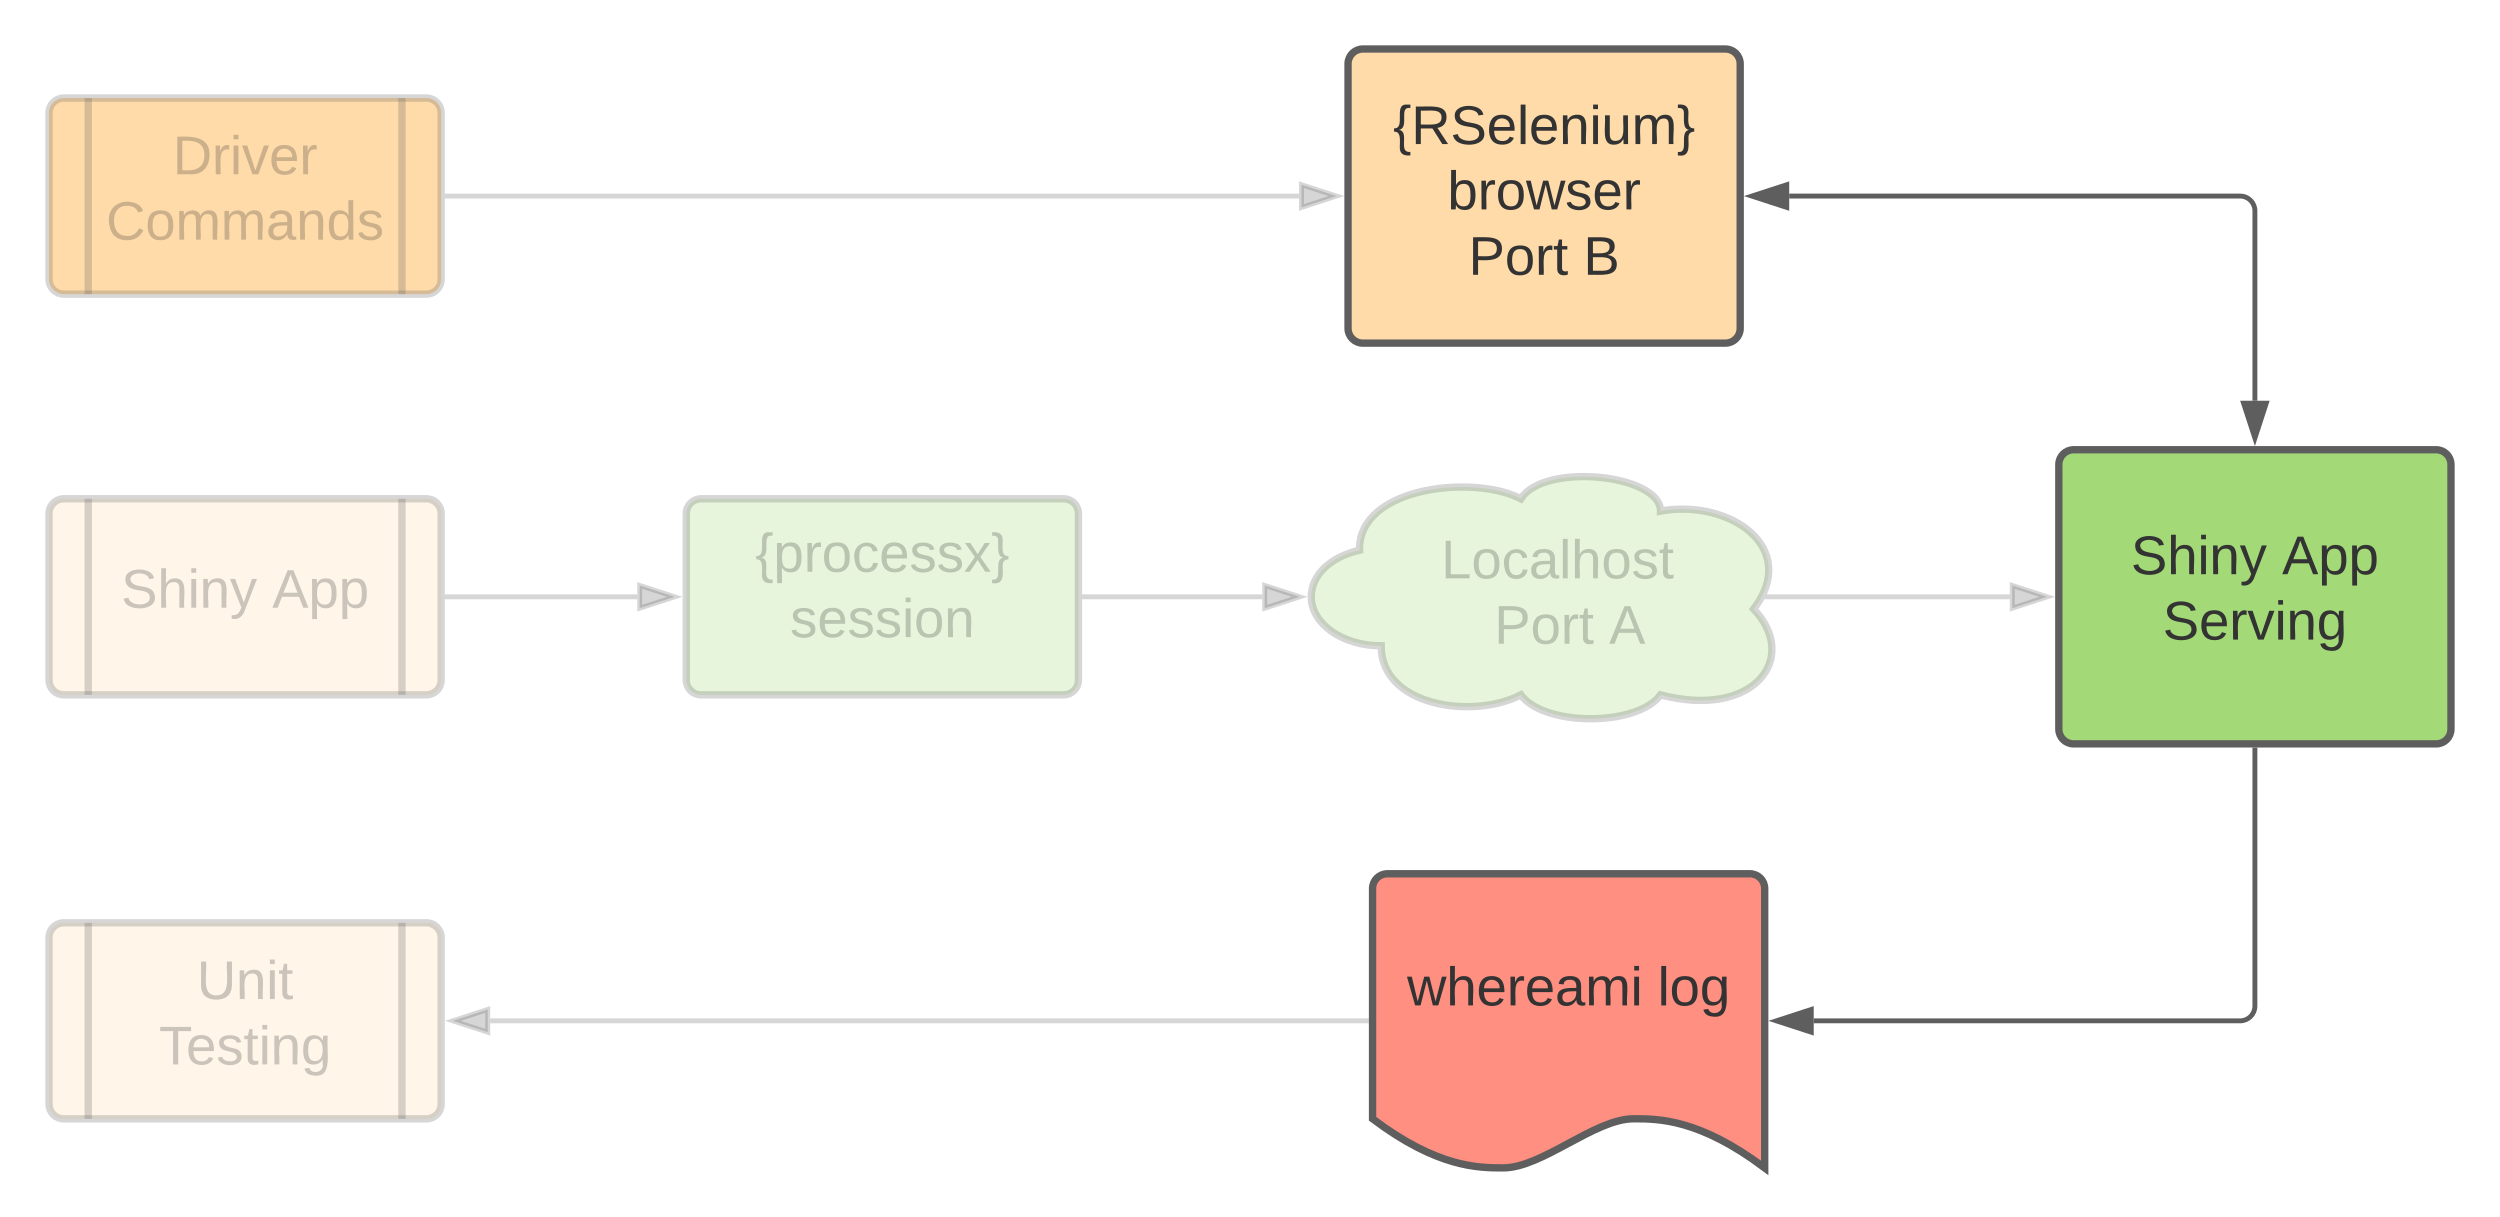
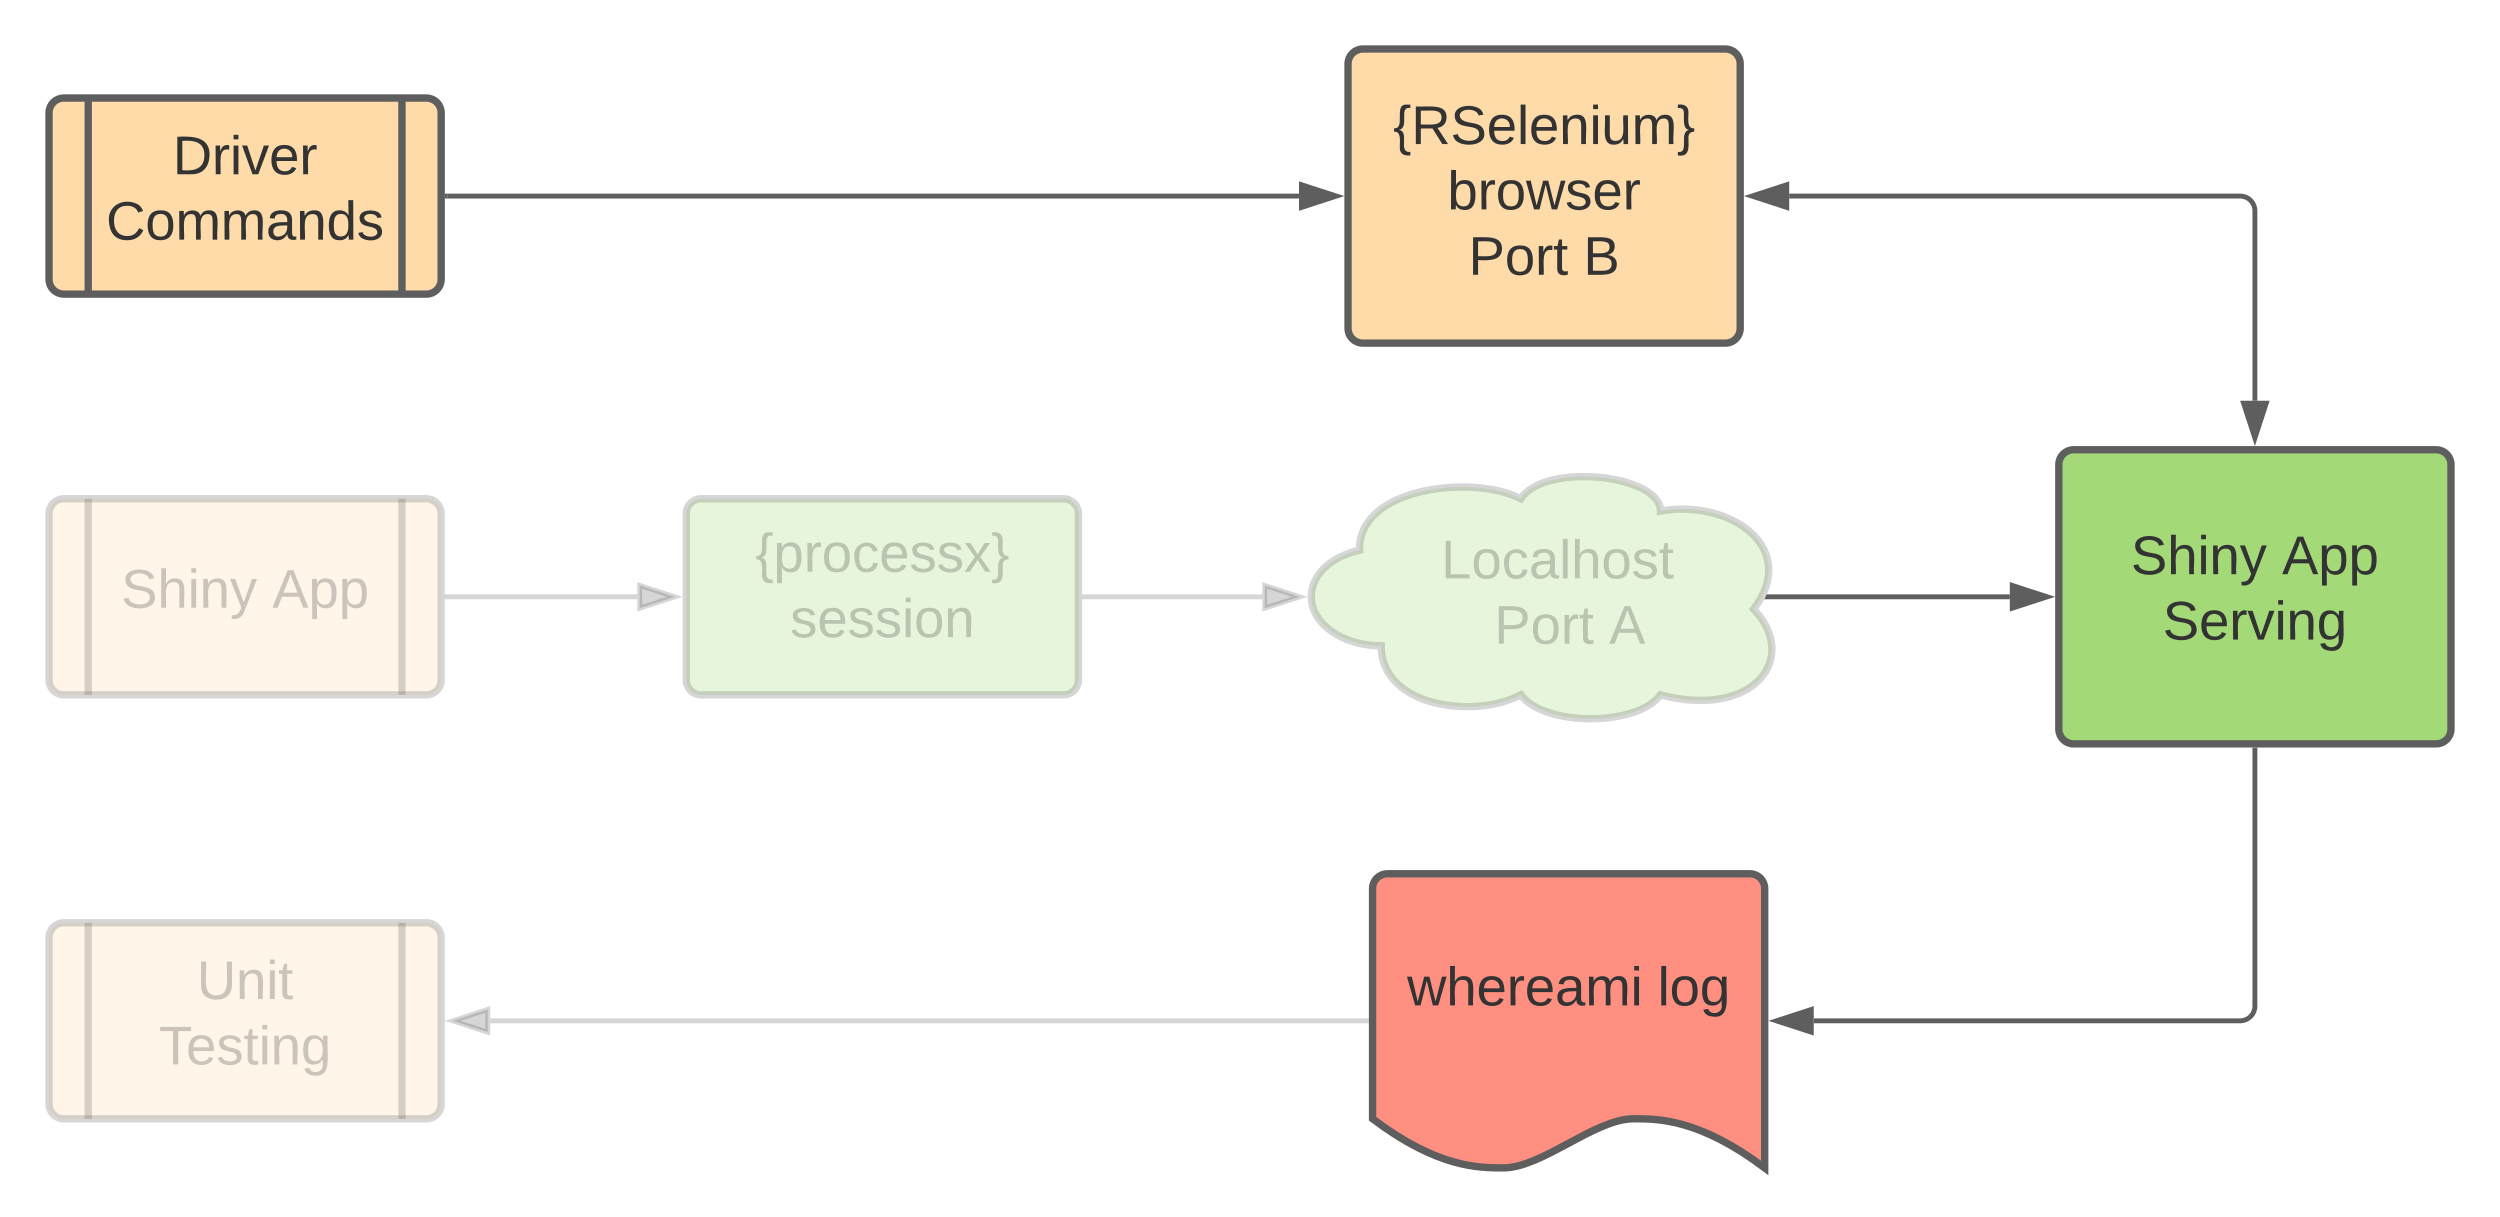
<svg xmlns="http://www.w3.org/2000/svg" xmlns:ns1="lucid" xmlns:xlink="http://www.w3.org/1999/xlink" width="1020" height="496.5">
  <g transform="translate(-240 0)" ns1:page-tab-id="0_0">
-     <path d="M260 46c0-3.3 2.7-6 6-6h148c3.3 0 6 2.7 6 6v68c0 3.3-2.7 6-6 6H266c-3.3 0-6-2.7-6-6z" stroke="#5e5e5e" stroke-opacity=".25" stroke-width="3" fill="#ffdba9" />
-     <path d="M276 40v80m128-80v80" stroke="#5e5e5e" stroke-opacity=".25" stroke-width="3" fill="none" />
+     <path d="M260 46c0-3.3 2.7-6 6-6h148c3.3 0 6 2.7 6 6v68c0 3.3-2.7 6-6 6H266c-3.3 0-6-2.7-6-6z" stroke="#5e5e5e" stroke-width="3" fill="#ffdba9" />
+     <path d="M276 40v80m128-80v80" stroke="#5e5e5e" stroke-width="3" fill="none" />
    <use xlink:href="#a" transform="matrix(1,0,0,1,285,45) translate(25.49383 26.11111)" />
    <use xlink:href="#b" transform="matrix(1,0,0,1,285,45) translate(-1.697531 52.77778)" />
    <path d="M520 209.5c0-3.3 2.7-6 6-6h148c3.3 0 6 2.7 6 6v68c0 3.3-2.7 6-6 6H526c-3.3 0-6-2.7-6-6z" stroke="#5e5e5e" stroke-opacity=".25" stroke-width="3" fill="#a3d977" fill-opacity=".25" />
    <use xlink:href="#c" transform="matrix(1,0,0,1,532,215.5) translate(16.17901 17.77778)" />
    <use xlink:href="#d" transform="matrix(1,0,0,1,532,215.5) translate(30.37654 44.44444)" />
    <path d="M800 362.5c0-3.3 2.7-6 6-6h148c3.3 0 6 2.7 6 6v114c-26.72-20.04-43.36-20.04-53.44-20.04-16 0-37.28 20.04-53.28 20.04-9.92 0-26.72 0-53.28-20.04z" stroke="#5e5e5e" stroke-width="3" fill="#ff8f80" />
    <use xlink:href="#e" transform="matrix(1,0,0,1,805,361.5) translate(9.104938 48.71528)" />
    <use xlink:href="#f" transform="matrix(1,0,0,1,805,361.5) translate(111.3272 48.71528)" />
    <path d="M803.5 263.5c-15.74 0-28.5-8.95-28.5-20 0-8.84 7.72-16.3 19.7-19.02-.7-25.98 46.8-30.98 65.8-20.98 9.5-15 57-10 57 5 28.5-5 57 15 38 40 19 20 0 45-38 35-9.5 13-47.5 13-57 0-19 10-57 5-57-20z" stroke="#5e5e5e" stroke-opacity=".25" stroke-width="3" fill="#a3d977" fill-opacity=".25" />
    <use xlink:href="#g" transform="matrix(1,0,0,1,780,198.5) translate(48.005 37.46528)" />
    <use xlink:href="#h" transform="matrix(1,0,0,1,780,198.5) translate(69.67167 64.13194)" />
    <use xlink:href="#i" transform="matrix(1,0,0,1,780,198.5) translate(116.5235 64.13194)" />
    <path d="M790 26c0-3.3 2.7-6 6-6h148c3.3 0 6 2.7 6 6v108c0 3.3-2.7 6-6 6H796c-3.3 0-6-2.7-6-6z" stroke="#5e5e5e" stroke-width="3" fill="#ffdba9" />
    <use xlink:href="#j" transform="matrix(1,0,0,1,802,32) translate(6.395062 26.77778)" />
    <use xlink:href="#k" transform="matrix(1,0,0,1,802,32) translate(28.58642 53.44444)" />
    <use xlink:href="#l" transform="matrix(1,0,0,1,802,32) translate(37.16667 80.11111)" />
    <use xlink:href="#m" transform="matrix(1,0,0,1,802,32) translate(84.01852 80.11111)" />
    <path d="M260 209.5c0-3.3 2.7-6 6-6h148c3.3 0 6 2.7 6 6v68c0 3.3-2.7 6-6 6H266c-3.3 0-6-2.7-6-6z" stroke="#5e5e5e" stroke-opacity=".25" stroke-width="3" fill="#ffdba9" fill-opacity=".25" />
    <path d="M276 203.5v80m128-80v80" stroke="#5e5e5e" stroke-opacity=".25" stroke-width="3" fill="none" />
    <use xlink:href="#n" transform="matrix(1,0,0,1,285,208.5) translate(4.41358 39.44444)" />
    <use xlink:href="#o" transform="matrix(1,0,0,1,285,208.5) translate(66.08025 39.44444)" />
    <path d="M1080 189.5c0-3.3 2.7-6 6-6h148c3.3 0 6 2.7 6 6v108c0 3.3-2.7 6-6 6h-148c-3.3 0-6-2.7-6-6z" stroke="#5e5e5e" stroke-width="3" fill="#a3d977" />
    <use xlink:href="#p" transform="matrix(1,0,0,1,1092,195.5) translate(17.41358 38.77778)" />
    <use xlink:href="#q" transform="matrix(1,0,0,1,1092,195.5) translate(79.08025 38.77778)" />
    <use xlink:href="#r" transform="matrix(1,0,0,1,1092,195.5) translate(30.40741 65.44444)" />
    <path d="M422.5 243.5H500" stroke="#5e5e5e" stroke-opacity=".25" stroke-width="2" fill="none" />
    <path d="M422.53 244.5h-1.03v-2h1.03z" fill="#5e5e5e" fill-opacity=".25" />
    <path d="M515.26 243.5L501 248.14v-9.28z" stroke="#5e5e5e" stroke-opacity=".25" stroke-width="2" fill="#5e5e5e" fill-opacity=".25" />
    <path d="M682.5 243.5H755" stroke="#5e5e5e" stroke-opacity=".25" stroke-width="2" fill="none" />
    <path d="M682.53 244.5h-1.03v-2h1.03z" fill="#5e5e5e" fill-opacity=".25" />
    <path d="M770.26 243.5L756 248.14v-9.28z" stroke="#5e5e5e" stroke-opacity=".25" stroke-width="2" fill="#5e5e5e" fill-opacity=".25" />
-     <path d="M422.5 80H770" stroke="#5e5e5e" stroke-opacity=".25" stroke-width="2" fill="none" />
-     <path d="M422.53 81h-1.03v-2h1.03z" fill="#5e5e5e" fill-opacity=".25" />
-     <path d="M785.26 80L771 84.64v-9.28z" stroke="#5e5e5e" stroke-opacity=".25" stroke-width="2" fill="#5e5e5e" fill-opacity=".25" />
+     <path d="M422.5 80H770" stroke="#5e5e5e" stroke-width="2" fill="none" />
+     <path d="M422.53 81h-1.03v-2h1.03z" fill="#5e5e5e" />
+     <path d="M785.26 80L771 84.64v-9.28z" stroke="#5e5e5e" stroke-width="2" fill="#5e5e5e" />
    <path d="M797.5 416.5H440" stroke="#5e5e5e" stroke-opacity=".25" stroke-width="2" fill="none" />
    <path d="M798.5 417.5h-1.03v-2h1.03z" fill="#5e5e5e" fill-opacity=".25" />
    <path d="M424.74 416.5l14.26-4.64v9.28z" stroke="#5e5e5e" stroke-opacity=".25" stroke-width="2" fill="#5e5e5e" fill-opacity=".25" />
    <path d="M1160 306v104.5c0 3.3-2.7 6-6 6H980" stroke="#5e5e5e" stroke-width="2" fill="none" />
    <path d="M1161 306.03h-2V305h2z" fill="#5e5e5e" />
    <path d="M964.74 416.5l14.26-4.64v9.28z" stroke="#5e5e5e" stroke-width="2" fill="#5e5e5e" />
    <path d="M970 80h184c3.3 0 6 2.7 6 6v77.5" stroke="#5e5e5e" stroke-width="2" fill="none" />
    <path d="M954.74 80L969 75.36v9.28zM1160 178.76l-4.64-14.26h9.28z" stroke="#5e5e5e" stroke-width="2" fill="#5e5e5e" />
-     <path d="M1060 243.5h-98.65" stroke="#5e5e5e" stroke-opacity=".25" stroke-width="2" fill="none" />
-     <path d="M1075.26 243.5l-14.26 4.64v-9.28z" stroke="#5e5e5e" stroke-opacity=".25" stroke-width="2" fill="#5e5e5e" fill-opacity=".25" />
-     <path d="M961.37 244.5h-1.5l.95-2h.55z" fill="#5e5e5e" fill-opacity=".25" />
+     <path d="M1060 243.5h-98.65" stroke="#5e5e5e" stroke-width="2" fill="none" />
+     <path d="M1075.26 243.5l-14.26 4.64v-9.28z" stroke="#5e5e5e" stroke-width="2" fill="#5e5e5e" />
+     <path d="M961.37 244.5h-1.5l.95-2h.55z" fill="#5e5e5e" />
    <path d="M260 382.5c0-3.3 2.7-6 6-6h148c3.3 0 6 2.7 6 6v68c0 3.3-2.7 6-6 6H266c-3.3 0-6-2.7-6-6z" stroke="#5e5e5e" stroke-opacity=".25" stroke-width="3" fill="#ffdba9" fill-opacity=".25" />
    <path d="M276 376.5v80m128-80v80" stroke="#5e5e5e" stroke-opacity=".25" stroke-width="3" fill="none" />
    <g>
      <use xlink:href="#s" transform="matrix(1,0,0,1,285,381.5) translate(35.30864 26.11111)" />
      <use xlink:href="#t" transform="matrix(1,0,0,1,285,381.5) translate(19.87654 52.77778)" />
    </g>
    <defs>
-       <path fill="#333" fill-opacity=".25" d="M30-248c118-7 216 8 213 122C240-48 200 0 122 0H30v-248zM63-27c89 8 146-16 146-99s-60-101-146-95v194" id="u" />
-       <path fill="#333" fill-opacity=".25" d="M114-163C36-179 61-72 57 0H25l-1-190h30c1 12-1 29 2 39 6-27 23-49 58-41v29" id="v" />
-       <path fill="#333" fill-opacity=".25" d="M24-231v-30h32v30H24zM24 0v-190h32V0H24" id="w" />
-       <path fill="#333" fill-opacity=".25" d="M108 0H70L1-190h34L89-25l56-165h34" id="x" />
-       <path fill="#333" fill-opacity=".25" d="M100-194c63 0 86 42 84 106H49c0 40 14 67 53 68 26 1 43-12 49-29l28 8c-11 28-37 45-77 45C44 4 14-33 15-96c1-61 26-98 85-98zm52 81c6-60-76-77-97-28-3 7-6 17-6 28h103" id="y" />
+       <path fill="#333" d="M30-248c118-7 216 8 213 122C240-48 200 0 122 0H30v-248zM63-27c89 8 146-16 146-99s-60-101-146-95v194" id="u" />
+       <path fill="#333" d="M114-163C36-179 61-72 57 0H25l-1-190h30c1 12-1 29 2 39 6-27 23-49 58-41v29" id="v" />
+       <path fill="#333" d="M24-231v-30h32v30H24zM24 0v-190h32V0H24" id="w" />
+       <path fill="#333" d="M108 0H70L1-190h34L89-25l56-165h34" id="x" />
+       <path fill="#333" d="M100-194c63 0 86 42 84 106H49c0 40 14 67 53 68 26 1 43-12 49-29l28 8c-11 28-37 45-77 45C44 4 14-33 15-96c1-61 26-98 85-98zm52 81c6-60-76-77-97-28-3 7-6 17-6 28h103" id="y" />
      <g id="a">
        <use transform="matrix(0.0617284,0,0,0.0617284,0,0)" xlink:href="#u" />
        <use transform="matrix(0.0617284,0,0,0.0617284,15.98765,0)" xlink:href="#v" />
        <use transform="matrix(0.0617284,0,0,0.0617284,23.33333,0)" xlink:href="#w" />
        <use transform="matrix(0.0617284,0,0,0.0617284,28.20988,0)" xlink:href="#x" />
        <use transform="matrix(0.0617284,0,0,0.0617284,39.32099,0)" xlink:href="#y" />
        <use transform="matrix(0.0617284,0,0,0.0617284,51.66667,0)" xlink:href="#v" />
      </g>
-       <path fill="#333" fill-opacity=".25" d="M212-179c-10-28-35-45-73-45-59 0-87 40-87 99 0 60 29 101 89 101 43 0 62-24 78-52l27 14C228-24 195 4 139 4 59 4 22-46 18-125c-6-104 99-153 187-111 19 9 31 26 39 46" id="z" />
-       <path fill="#333" fill-opacity=".25" d="M100-194c62-1 85 37 85 99 1 63-27 99-86 99S16-35 15-95c0-66 28-99 85-99zM99-20c44 1 53-31 53-75 0-43-8-75-51-75s-53 32-53 75 10 74 51 75" id="A" />
-       <path fill="#333" fill-opacity=".25" d="M210-169c-67 3-38 105-44 169h-31v-121c0-29-5-50-35-48C34-165 62-65 56 0H25l-1-190h30c1 10-1 24 2 32 10-44 99-50 107 0 11-21 27-35 58-36 85-2 47 119 55 194h-31v-121c0-29-5-49-35-48" id="B" />
-       <path fill="#333" fill-opacity=".25" d="M141-36C126-15 110 5 73 4 37 3 15-17 15-53c-1-64 63-63 125-63 3-35-9-54-41-54-24 1-41 7-42 31l-33-3c5-37 33-52 76-52 45 0 72 20 72 64v82c-1 20 7 32 28 27v20c-31 9-61-2-59-35zM48-53c0 20 12 33 32 33 41-3 63-29 60-74-43 2-92-5-92 41" id="C" />
-       <path fill="#333" fill-opacity=".25" d="M117-194c89-4 53 116 60 194h-32v-121c0-31-8-49-39-48C34-167 62-67 57 0H25l-1-190h30c1 10-1 24 2 32 11-22 29-35 61-36" id="D" />
-       <path fill="#333" fill-opacity=".25" d="M85-194c31 0 48 13 60 33l-1-100h32l1 261h-30c-2-10 0-23-3-31C134-8 116 4 85 4 32 4 16-35 15-94c0-66 23-100 70-100zm9 24c-40 0-46 34-46 75 0 40 6 74 45 74 42 0 51-32 51-76 0-42-9-74-50-73" id="E" />
-       <path fill="#333" fill-opacity=".25" d="M135-143c-3-34-86-38-87 0 15 53 115 12 119 90S17 21 10-45l28-5c4 36 97 45 98 0-10-56-113-15-118-90-4-57 82-63 122-42 12 7 21 19 24 35" id="F" />
+       <path fill="#333" d="M212-179c-10-28-35-45-73-45-59 0-87 40-87 99 0 60 29 101 89 101 43 0 62-24 78-52l27 14C228-24 195 4 139 4 59 4 22-46 18-125c-6-104 99-153 187-111 19 9 31 26 39 46" id="z" />
+       <path fill="#333" d="M100-194c62-1 85 37 85 99 1 63-27 99-86 99S16-35 15-95c0-66 28-99 85-99zM99-20c44 1 53-31 53-75 0-43-8-75-51-75s-53 32-53 75 10 74 51 75" id="A" />
+       <path fill="#333" d="M210-169c-67 3-38 105-44 169h-31v-121c0-29-5-50-35-48C34-165 62-65 56 0H25l-1-190h30c1 10-1 24 2 32 10-44 99-50 107 0 11-21 27-35 58-36 85-2 47 119 55 194h-31v-121c0-29-5-49-35-48" id="B" />
+       <path fill="#333" d="M141-36C126-15 110 5 73 4 37 3 15-17 15-53c-1-64 63-63 125-63 3-35-9-54-41-54-24 1-41 7-42 31l-33-3c5-37 33-52 76-52 45 0 72 20 72 64v82c-1 20 7 32 28 27v20c-31 9-61-2-59-35zM48-53c0 20 12 33 32 33 41-3 63-29 60-74-43 2-92-5-92 41" id="C" />
+       <path fill="#333" d="M117-194c89-4 53 116 60 194h-32v-121c0-31-8-49-39-48C34-167 62-67 57 0H25l-1-190h30c1 10-1 24 2 32 11-22 29-35 61-36" id="D" />
+       <path fill="#333" d="M85-194c31 0 48 13 60 33l-1-100h32l1 261h-30c-2-10 0-23-3-31C134-8 116 4 85 4 32 4 16-35 15-94c0-66 23-100 70-100zm9 24c-40 0-46 34-46 75 0 40 6 74 45 74 42 0 51-32 51-76 0-42-9-74-50-73" id="E" />
+       <path fill="#333" d="M135-143c-3-34-86-38-87 0 15 53 115 12 119 90S17 21 10-45l28-5c4 36 97 45 98 0-10-56-113-15-118-90-4-57 82-63 122-42 12 7 21 19 24 35" id="F" />
      <g id="b">
        <use transform="matrix(0.0617284,0,0,0.0617284,0,0)" xlink:href="#z" />
        <use transform="matrix(0.0617284,0,0,0.0617284,15.98765,0)" xlink:href="#A" />
        <use transform="matrix(0.0617284,0,0,0.0617284,28.33333,0)" xlink:href="#B" />
        <use transform="matrix(0.0617284,0,0,0.0617284,46.79012,0)" xlink:href="#B" />
        <use transform="matrix(0.0617284,0,0,0.0617284,65.24691,0)" xlink:href="#C" />
        <use transform="matrix(0.0617284,0,0,0.0617284,77.59259,0)" xlink:href="#D" />
        <use transform="matrix(0.0617284,0,0,0.0617284,89.93827,0)" xlink:href="#E" />
        <use transform="matrix(0.0617284,0,0,0.0617284,102.284,0)" xlink:href="#F" />
      </g>
      <path fill="#333" fill-opacity=".25" d="M39-94c74 12-11 154 75 146v23c-44 4-70-10-70-52C44-23 55-84 6-82v-22c81 4-7-162 84-157h24v23c-82-15-2 131-75 144" id="G" />
      <path fill="#333" fill-opacity=".25" d="M115-194c55 1 70 41 70 98S169 2 115 4C84 4 66-9 55-30l1 105H24l-1-265h31l2 30c10-21 28-34 59-34zm-8 174c40 0 45-34 45-75s-6-73-45-74c-42 0-51 32-51 76 0 43 10 73 51 73" id="H" />
-       <path fill="#333" fill-opacity=".25" d="M96-169c-40 0-48 33-48 73s9 75 48 75c24 0 41-14 43-38l32 2c-6 37-31 61-74 61-59 0-76-41-82-99-10-93 101-131 147-64 4 7 5 14 7 22l-32 3c-4-21-16-35-41-35" id="I" />
-       <path fill="#333" fill-opacity=".25" d="M141 0L90-78 38 0H4l68-98-65-92h35l48 74 47-74h35l-64 92 68 98h-35" id="J" />
-       <path fill="#333" fill-opacity=".25" d="M76-40C78 24 84 88 6 75V52C86 64 9-79 80-94c-40-6-34-59-34-106 1-29-11-41-40-38v-23c44-4 70 10 70 52 0 47-12 108 38 105v22c-26 1-39 14-38 42" id="K" />
+       <path fill="#333" fill-opacity=".25" d="M114-163C36-179 61-72 57 0H25l-1-190h30c1 12-1 29 2 39 6-27 23-49 58-41v29" id="I" />
+       <path fill="#333" fill-opacity=".25" d="M100-194c62-1 85 37 85 99 1 63-27 99-86 99S16-35 15-95c0-66 28-99 85-99zM99-20c44 1 53-31 53-75 0-43-8-75-51-75s-53 32-53 75 10 74 51 75" id="J" />
+       <path fill="#333" fill-opacity=".25" d="M96-169c-40 0-48 33-48 73s9 75 48 75c24 0 41-14 43-38l32 2c-6 37-31 61-74 61-59 0-76-41-82-99-10-93 101-131 147-64 4 7 5 14 7 22l-32 3c-4-21-16-35-41-35" id="K" />
+       <path fill="#333" fill-opacity=".25" d="M100-194c63 0 86 42 84 106H49c0 40 14 67 53 68 26 1 43-12 49-29l28 8c-11 28-37 45-77 45C44 4 14-33 15-96c1-61 26-98 85-98zm52 81c6-60-76-77-97-28-3 7-6 17-6 28h103" id="L" />
+       <path fill="#333" fill-opacity=".25" d="M135-143c-3-34-86-38-87 0 15 53 115 12 119 90S17 21 10-45l28-5c4 36 97 45 98 0-10-56-113-15-118-90-4-57 82-63 122-42 12 7 21 19 24 35" id="M" />
+       <path fill="#333" fill-opacity=".25" d="M141 0L90-78 38 0H4l68-98-65-92h35l48 74 47-74h35l-64 92 68 98h-35" id="N" />
+       <path fill="#333" fill-opacity=".25" d="M76-40C78 24 84 88 6 75V52C86 64 9-79 80-94c-40-6-34-59-34-106 1-29-11-41-40-38v-23c44-4 70 10 70 52 0 47-12 108 38 105v22c-26 1-39 14-38 42" id="O" />
      <g id="c">
        <use transform="matrix(0.0617284,0,0,0.0617284,0,0)" xlink:href="#G" />
        <use transform="matrix(0.0617284,0,0,0.0617284,7.407407,0)" xlink:href="#H" />
-         <use transform="matrix(0.0617284,0,0,0.0617284,19.75309,0)" xlink:href="#v" />
-         <use transform="matrix(0.0617284,0,0,0.0617284,27.09877,0)" xlink:href="#A" />
-         <use transform="matrix(0.0617284,0,0,0.0617284,39.44444,0)" xlink:href="#I" />
-         <use transform="matrix(0.0617284,0,0,0.0617284,50.55556,0)" xlink:href="#y" />
-         <use transform="matrix(0.0617284,0,0,0.0617284,62.90123,0)" xlink:href="#F" />
-         <use transform="matrix(0.0617284,0,0,0.0617284,74.01235,0)" xlink:href="#F" />
-         <use transform="matrix(0.0617284,0,0,0.0617284,85.12346,0)" xlink:href="#J" />
-         <use transform="matrix(0.0617284,0,0,0.0617284,96.23457,0)" xlink:href="#K" />
-       </g>
+         <use transform="matrix(0.0617284,0,0,0.0617284,19.75309,0)" xlink:href="#I" />
+         <use transform="matrix(0.0617284,0,0,0.0617284,27.09877,0)" xlink:href="#J" />
+         <use transform="matrix(0.0617284,0,0,0.0617284,39.44444,0)" xlink:href="#K" />
+         <use transform="matrix(0.0617284,0,0,0.0617284,50.55556,0)" xlink:href="#L" />
+         <use transform="matrix(0.0617284,0,0,0.0617284,62.90123,0)" xlink:href="#M" />
+         <use transform="matrix(0.0617284,0,0,0.0617284,74.01235,0)" xlink:href="#M" />
+         <use transform="matrix(0.0617284,0,0,0.0617284,85.12346,0)" xlink:href="#N" />
+         <use transform="matrix(0.0617284,0,0,0.0617284,96.23457,0)" xlink:href="#O" />
+       </g>
+       <path fill="#333" fill-opacity=".25" d="M24-231v-30h32v30H24zM24 0v-190h32V0H24" id="P" />
+       <path fill="#333" fill-opacity=".25" d="M117-194c89-4 53 116 60 194h-32v-121c0-31-8-49-39-48C34-167 62-67 57 0H25l-1-190h30c1 10-1 24 2 32 11-22 29-35 61-36" id="Q" />
      <g id="d">
-         <use transform="matrix(0.0617284,0,0,0.0617284,0,0)" xlink:href="#F" />
-         <use transform="matrix(0.0617284,0,0,0.0617284,11.11111,0)" xlink:href="#y" />
-         <use transform="matrix(0.0617284,0,0,0.0617284,23.45679,0)" xlink:href="#F" />
-         <use transform="matrix(0.0617284,0,0,0.0617284,34.5679,0)" xlink:href="#F" />
-         <use transform="matrix(0.0617284,0,0,0.0617284,45.67901,0)" xlink:href="#w" />
-         <use transform="matrix(0.0617284,0,0,0.0617284,50.55556,0)" xlink:href="#A" />
-         <use transform="matrix(0.0617284,0,0,0.0617284,62.90123,0)" xlink:href="#D" />
-       </g>
-       <path fill="#333" d="M206 0h-36l-40-164L89 0H53L-1-190h32L70-26l43-164h34l41 164 42-164h31" id="L" />
-       <path fill="#333" d="M106-169C34-169 62-67 57 0H25v-261h32l-1 103c12-21 28-36 61-36 89 0 53 116 60 194h-32v-121c2-32-8-49-39-48" id="M" />
-       <path fill="#333" d="M100-194c63 0 86 42 84 106H49c0 40 14 67 53 68 26 1 43-12 49-29l28 8c-11 28-37 45-77 45C44 4 14-33 15-96c1-61 26-98 85-98zm52 81c6-60-76-77-97-28-3 7-6 17-6 28h103" id="N" />
-       <path fill="#333" d="M114-163C36-179 61-72 57 0H25l-1-190h30c1 12-1 29 2 39 6-27 23-49 58-41v29" id="O" />
-       <path fill="#333" d="M141-36C126-15 110 5 73 4 37 3 15-17 15-53c-1-64 63-63 125-63 3-35-9-54-41-54-24 1-41 7-42 31l-33-3c5-37 33-52 76-52 45 0 72 20 72 64v82c-1 20 7 32 28 27v20c-31 9-61-2-59-35zM48-53c0 20 12 33 32 33 41-3 63-29 60-74-43 2-92-5-92 41" id="P" />
-       <path fill="#333" d="M210-169c-67 3-38 105-44 169h-31v-121c0-29-5-50-35-48C34-165 62-65 56 0H25l-1-190h30c1 10-1 24 2 32 10-44 99-50 107 0 11-21 27-35 58-36 85-2 47 119 55 194h-31v-121c0-29-5-49-35-48" id="Q" />
-       <path fill="#333" d="M24-231v-30h32v30H24zM24 0v-190h32V0H24" id="R" />
+         <use transform="matrix(0.0617284,0,0,0.0617284,0,0)" xlink:href="#M" />
+         <use transform="matrix(0.0617284,0,0,0.0617284,11.11111,0)" xlink:href="#L" />
+         <use transform="matrix(0.0617284,0,0,0.0617284,23.45679,0)" xlink:href="#M" />
+         <use transform="matrix(0.0617284,0,0,0.0617284,34.5679,0)" xlink:href="#M" />
+         <use transform="matrix(0.0617284,0,0,0.0617284,45.67901,0)" xlink:href="#P" />
+         <use transform="matrix(0.0617284,0,0,0.0617284,50.55556,0)" xlink:href="#J" />
+         <use transform="matrix(0.0617284,0,0,0.0617284,62.90123,0)" xlink:href="#Q" />
+       </g>
+       <path fill="#333" d="M206 0h-36l-40-164L89 0H53L-1-190h32L70-26l43-164h34l41 164 42-164h31" id="R" />
+       <path fill="#333" d="M106-169C34-169 62-67 57 0H25v-261h32l-1 103c12-21 28-36 61-36 89 0 53 116 60 194h-32v-121c2-32-8-49-39-48" id="S" />
      <g id="e">
-         <use transform="matrix(0.0617284,0,0,0.0617284,0,0)" xlink:href="#L" />
-         <use transform="matrix(0.0617284,0,0,0.0617284,15.98765,0)" xlink:href="#M" />
-         <use transform="matrix(0.0617284,0,0,0.0617284,28.33333,0)" xlink:href="#N" />
-         <use transform="matrix(0.0617284,0,0,0.0617284,40.67901,0)" xlink:href="#O" />
-         <use transform="matrix(0.0617284,0,0,0.0617284,48.02469,0)" xlink:href="#N" />
-         <use transform="matrix(0.0617284,0,0,0.0617284,60.37037,0)" xlink:href="#P" />
-         <use transform="matrix(0.0617284,0,0,0.0617284,72.71605,0)" xlink:href="#Q" />
-         <use transform="matrix(0.0617284,0,0,0.0617284,91.17284,0)" xlink:href="#R" />
-       </g>
-       <path fill="#333" d="M24 0v-261h32V0H24" id="S" />
-       <path fill="#333" d="M100-194c62-1 85 37 85 99 1 63-27 99-86 99S16-35 15-95c0-66 28-99 85-99zM99-20c44 1 53-31 53-75 0-43-8-75-51-75s-53 32-53 75 10 74 51 75" id="T" />
+         <use transform="matrix(0.0617284,0,0,0.0617284,0,0)" xlink:href="#R" />
+         <use transform="matrix(0.0617284,0,0,0.0617284,15.98765,0)" xlink:href="#S" />
+         <use transform="matrix(0.0617284,0,0,0.0617284,28.33333,0)" xlink:href="#y" />
+         <use transform="matrix(0.0617284,0,0,0.0617284,40.67901,0)" xlink:href="#v" />
+         <use transform="matrix(0.0617284,0,0,0.0617284,48.02469,0)" xlink:href="#y" />
+         <use transform="matrix(0.0617284,0,0,0.0617284,60.37037,0)" xlink:href="#C" />
+         <use transform="matrix(0.0617284,0,0,0.0617284,72.71605,0)" xlink:href="#B" />
+         <use transform="matrix(0.0617284,0,0,0.0617284,91.17284,0)" xlink:href="#w" />
+       </g>
+       <path fill="#333" d="M24 0v-261h32V0H24" id="T" />
      <path fill="#333" d="M177-190C167-65 218 103 67 71c-23-6-38-20-44-43l32-5c15 47 100 32 89-28v-30C133-14 115 1 83 1 29 1 15-40 15-95c0-56 16-97 71-98 29-1 48 16 59 35 1-10 0-23 2-32h30zM94-22c36 0 50-32 50-73 0-42-14-75-50-75-39 0-46 34-46 75s6 73 46 73" id="U" />
      <g id="f">
-         <use transform="matrix(0.0617284,0,0,0.0617284,0,0)" xlink:href="#S" />
-         <use transform="matrix(0.0617284,0,0,0.0617284,4.876543,0)" xlink:href="#T" />
+         <use transform="matrix(0.0617284,0,0,0.0617284,0,0)" xlink:href="#T" />
+         <use transform="matrix(0.0617284,0,0,0.0617284,4.876543,0)" xlink:href="#A" />
        <use transform="matrix(0.0617284,0,0,0.0617284,17.22222,0)" xlink:href="#U" />
      </g>
      <path fill="#333" fill-opacity=".25" d="M30 0v-248h33v221h125V0H30" id="V" />
-       <path fill="#333" fill-opacity=".25" d="M24 0v-261h32V0H24" id="W" />
-       <path fill="#333" fill-opacity=".25" d="M106-169C34-169 62-67 57 0H25v-261h32l-1 103c12-21 28-36 61-36 89 0 53 116 60 194h-32v-121c2-32-8-49-39-48" id="X" />
-       <path fill="#333" fill-opacity=".25" d="M59-47c-2 24 18 29 38 22v24C64 9 27 4 27-40v-127H5v-23h24l9-43h21v43h35v23H59v120" id="Y" />
+       <path fill="#333" fill-opacity=".25" d="M141-36C126-15 110 5 73 4 37 3 15-17 15-53c-1-64 63-63 125-63 3-35-9-54-41-54-24 1-41 7-42 31l-33-3c5-37 33-52 76-52 45 0 72 20 72 64v82c-1 20 7 32 28 27v20c-31 9-61-2-59-35zM48-53c0 20 12 33 32 33 41-3 63-29 60-74-43 2-92-5-92 41" id="W" />
+       <path fill="#333" fill-opacity=".25" d="M24 0v-261h32V0H24" id="X" />
+       <path fill="#333" fill-opacity=".25" d="M106-169C34-169 62-67 57 0H25v-261h32l-1 103c12-21 28-36 61-36 89 0 53 116 60 194h-32v-121c2-32-8-49-39-48" id="Y" />
+       <path fill="#333" fill-opacity=".25" d="M59-47c-2 24 18 29 38 22v24C64 9 27 4 27-40v-127H5v-23h24l9-43h21v43h35v23H59v120" id="Z" />
      <g id="g">
        <use transform="matrix(0.0617284,0,0,0.0617284,0,0)" xlink:href="#V" />
-         <use transform="matrix(0.0617284,0,0,0.0617284,12.34568,0)" xlink:href="#A" />
-         <use transform="matrix(0.0617284,0,0,0.0617284,24.69136,0)" xlink:href="#I" />
-         <use transform="matrix(0.0617284,0,0,0.0617284,35.80247,0)" xlink:href="#C" />
-         <use transform="matrix(0.0617284,0,0,0.0617284,48.14815,0)" xlink:href="#W" />
-         <use transform="matrix(0.0617284,0,0,0.0617284,53.02469,0)" xlink:href="#X" />
-         <use transform="matrix(0.0617284,0,0,0.0617284,65.37037,0)" xlink:href="#A" />
-         <use transform="matrix(0.0617284,0,0,0.0617284,77.71605,0)" xlink:href="#F" />
-         <use transform="matrix(0.0617284,0,0,0.0617284,88.82716,0)" xlink:href="#Y" />
-       </g>
-       <path fill="#333" fill-opacity=".25" d="M30-248c87 1 191-15 191 75 0 78-77 80-158 76V0H30v-248zm33 125c57 0 124 11 124-50 0-59-68-47-124-48v98" id="Z" />
+         <use transform="matrix(0.0617284,0,0,0.0617284,12.34568,0)" xlink:href="#J" />
+         <use transform="matrix(0.0617284,0,0,0.0617284,24.69136,0)" xlink:href="#K" />
+         <use transform="matrix(0.0617284,0,0,0.0617284,35.80247,0)" xlink:href="#W" />
+         <use transform="matrix(0.0617284,0,0,0.0617284,48.14815,0)" xlink:href="#X" />
+         <use transform="matrix(0.0617284,0,0,0.0617284,53.02469,0)" xlink:href="#Y" />
+         <use transform="matrix(0.0617284,0,0,0.0617284,65.37037,0)" xlink:href="#J" />
+         <use transform="matrix(0.0617284,0,0,0.0617284,77.71605,0)" xlink:href="#M" />
+         <use transform="matrix(0.0617284,0,0,0.0617284,88.82716,0)" xlink:href="#Z" />
+       </g>
+       <path fill="#333" fill-opacity=".25" d="M30-248c87 1 191-15 191 75 0 78-77 80-158 76V0H30v-248zm33 125c57 0 124 11 124-50 0-59-68-47-124-48v98" id="aa" />
      <g id="h">
-         <use transform="matrix(0.0617284,0,0,0.0617284,0,0)" xlink:href="#Z" />
-         <use transform="matrix(0.0617284,0,0,0.0617284,14.81481,0)" xlink:href="#A" />
-         <use transform="matrix(0.0617284,0,0,0.0617284,27.16049,0)" xlink:href="#v" />
-         <use transform="matrix(0.0617284,0,0,0.0617284,34.50617,0)" xlink:href="#Y" />
-       </g>
-       <path fill="#333" fill-opacity=".25" d="M205 0l-28-72H64L36 0H1l101-248h38L239 0h-34zm-38-99l-47-123c-12 45-31 82-46 123h93" id="aa" />
-       <use transform="matrix(0.0617284,0,0,0.0617284,0,0)" xlink:href="#aa" id="i" />
-       <path fill="#333" d="M39-94c74 12-11 154 75 146v23c-44 4-70-10-70-52C44-23 55-84 6-82v-22c81 4-7-162 84-157h24v23c-82-15-2 131-75 144" id="ab" />
-       <path fill="#333" d="M233-177c-1 41-23 64-60 70L243 0h-38l-65-103H63V0H30v-248c88 3 205-21 203 71zM63-129c60-2 137 13 137-47 0-61-80-42-137-45v92" id="ac" />
-       <path fill="#333" d="M185-189c-5-48-123-54-124 2 14 75 158 14 163 119 3 78-121 87-175 55-17-10-28-26-33-46l33-7c5 56 141 63 141-1 0-78-155-14-162-118-5-82 145-84 179-34 5 7 8 16 11 25" id="ad" />
-       <path fill="#333" d="M117-194c89-4 53 116 60 194h-32v-121c0-31-8-49-39-48C34-167 62-67 57 0H25l-1-190h30c1 10-1 24 2 32 11-22 29-35 61-36" id="ae" />
+         <use transform="matrix(0.0617284,0,0,0.0617284,0,0)" xlink:href="#aa" />
+         <use transform="matrix(0.0617284,0,0,0.0617284,14.81481,0)" xlink:href="#J" />
+         <use transform="matrix(0.0617284,0,0,0.0617284,27.16049,0)" xlink:href="#I" />
+         <use transform="matrix(0.0617284,0,0,0.0617284,34.50617,0)" xlink:href="#Z" />
+       </g>
+       <path fill="#333" fill-opacity=".25" d="M205 0l-28-72H64L36 0H1l101-248h38L239 0h-34zm-38-99l-47-123c-12 45-31 82-46 123h93" id="ab" />
+       <use transform="matrix(0.0617284,0,0,0.0617284,0,0)" xlink:href="#ab" id="i" />
+       <path fill="#333" d="M39-94c74 12-11 154 75 146v23c-44 4-70-10-70-52C44-23 55-84 6-82v-22c81 4-7-162 84-157h24v23c-82-15-2 131-75 144" id="ac" />
+       <path fill="#333" d="M233-177c-1 41-23 64-60 70L243 0h-38l-65-103H63V0H30v-248c88 3 205-21 203 71zM63-129c60-2 137 13 137-47 0-61-80-42-137-45v92" id="ad" />
+       <path fill="#333" d="M185-189c-5-48-123-54-124 2 14 75 158 14 163 119 3 78-121 87-175 55-17-10-28-26-33-46l33-7c5 56 141 63 141-1 0-78-155-14-162-118-5-82 145-84 179-34 5 7 8 16 11 25" id="ae" />
      <path fill="#333" d="M84 4C-5 8 30-112 23-190h32v120c0 31 7 50 39 49 72-2 45-101 50-169h31l1 190h-30c-1-10 1-25-2-33-11 22-28 36-60 37" id="af" />
      <path fill="#333" d="M76-40C78 24 84 88 6 75V52C86 64 9-79 80-94c-40-6-34-59-34-106 1-29-11-41-40-38v-23c44-4 70 10 70 52 0 47-12 108 38 105v22c-26 1-39 14-38 42" id="ag" />
      <g id="j">
-         <use transform="matrix(0.0617284,0,0,0.0617284,0,0)" xlink:href="#ab" />
-         <use transform="matrix(0.0617284,0,0,0.0617284,7.407407,0)" xlink:href="#ac" />
-         <use transform="matrix(0.0617284,0,0,0.0617284,23.39506,0)" xlink:href="#ad" />
-         <use transform="matrix(0.0617284,0,0,0.0617284,38.20988,0)" xlink:href="#N" />
-         <use transform="matrix(0.0617284,0,0,0.0617284,50.55556,0)" xlink:href="#S" />
-         <use transform="matrix(0.0617284,0,0,0.0617284,55.4321,0)" xlink:href="#N" />
-         <use transform="matrix(0.0617284,0,0,0.0617284,67.77778,0)" xlink:href="#ae" />
-         <use transform="matrix(0.0617284,0,0,0.0617284,80.12346,0)" xlink:href="#R" />
+         <use transform="matrix(0.0617284,0,0,0.0617284,0,0)" xlink:href="#ac" />
+         <use transform="matrix(0.0617284,0,0,0.0617284,7.407407,0)" xlink:href="#ad" />
+         <use transform="matrix(0.0617284,0,0,0.0617284,23.39506,0)" xlink:href="#ae" />
+         <use transform="matrix(0.0617284,0,0,0.0617284,38.20988,0)" xlink:href="#y" />
+         <use transform="matrix(0.0617284,0,0,0.0617284,50.55556,0)" xlink:href="#T" />
+         <use transform="matrix(0.0617284,0,0,0.0617284,55.4321,0)" xlink:href="#y" />
+         <use transform="matrix(0.0617284,0,0,0.0617284,67.77778,0)" xlink:href="#D" />
+         <use transform="matrix(0.0617284,0,0,0.0617284,80.12346,0)" xlink:href="#w" />
        <use transform="matrix(0.0617284,0,0,0.0617284,85,0)" xlink:href="#af" />
-         <use transform="matrix(0.0617284,0,0,0.0617284,97.34568,0)" xlink:href="#Q" />
+         <use transform="matrix(0.0617284,0,0,0.0617284,97.34568,0)" xlink:href="#B" />
        <use transform="matrix(0.0617284,0,0,0.0617284,115.8025,0)" xlink:href="#ag" />
      </g>
      <path fill="#333" d="M115-194c53 0 69 39 70 98 0 66-23 100-70 100C84 3 66-7 56-30L54 0H23l1-261h32v101c10-23 28-34 59-34zm-8 174c40 0 45-34 45-75 0-40-5-75-45-74-42 0-51 32-51 76 0 43 10 73 51 73" id="ah" />
-       <path fill="#333" d="M135-143c-3-34-86-38-87 0 15 53 115 12 119 90S17 21 10-45l28-5c4 36 97 45 98 0-10-56-113-15-118-90-4-57 82-63 122-42 12 7 21 19 24 35" id="ai" />
      <g id="k">
        <use transform="matrix(0.0617284,0,0,0.0617284,0,0)" xlink:href="#ah" />
-         <use transform="matrix(0.0617284,0,0,0.0617284,12.34568,0)" xlink:href="#O" />
-         <use transform="matrix(0.0617284,0,0,0.0617284,19.69136,0)" xlink:href="#T" />
-         <use transform="matrix(0.0617284,0,0,0.0617284,32.03704,0)" xlink:href="#L" />
-         <use transform="matrix(0.0617284,0,0,0.0617284,48.02469,0)" xlink:href="#ai" />
-         <use transform="matrix(0.0617284,0,0,0.0617284,59.1358,0)" xlink:href="#N" />
-         <use transform="matrix(0.0617284,0,0,0.0617284,71.48148,0)" xlink:href="#O" />
-       </g>
-       <path fill="#333" d="M30-248c87 1 191-15 191 75 0 78-77 80-158 76V0H30v-248zm33 125c57 0 124 11 124-50 0-59-68-47-124-48v98" id="aj" />
-       <path fill="#333" d="M59-47c-2 24 18 29 38 22v24C64 9 27 4 27-40v-127H5v-23h24l9-43h21v43h35v23H59v120" id="ak" />
+         <use transform="matrix(0.0617284,0,0,0.0617284,12.34568,0)" xlink:href="#v" />
+         <use transform="matrix(0.0617284,0,0,0.0617284,19.69136,0)" xlink:href="#A" />
+         <use transform="matrix(0.0617284,0,0,0.0617284,32.03704,0)" xlink:href="#R" />
+         <use transform="matrix(0.0617284,0,0,0.0617284,48.02469,0)" xlink:href="#F" />
+         <use transform="matrix(0.0617284,0,0,0.0617284,59.1358,0)" xlink:href="#y" />
+         <use transform="matrix(0.0617284,0,0,0.0617284,71.48148,0)" xlink:href="#v" />
+       </g>
+       <path fill="#333" d="M30-248c87 1 191-15 191 75 0 78-77 80-158 76V0H30v-248zm33 125c57 0 124 11 124-50 0-59-68-47-124-48v98" id="ai" />
+       <path fill="#333" d="M59-47c-2 24 18 29 38 22v24C64 9 27 4 27-40v-127H5v-23h24l9-43h21v43h35v23H59v120" id="aj" />
      <g id="l">
-         <use transform="matrix(0.0617284,0,0,0.0617284,0,0)" xlink:href="#aj" />
-         <use transform="matrix(0.0617284,0,0,0.0617284,14.81481,0)" xlink:href="#T" />
-         <use transform="matrix(0.0617284,0,0,0.0617284,27.16049,0)" xlink:href="#O" />
-         <use transform="matrix(0.0617284,0,0,0.0617284,34.50617,0)" xlink:href="#ak" />
-       </g>
-       <path fill="#333" d="M160-131c35 5 61 23 61 61C221 17 115-2 30 0v-248c76 3 177-17 177 60 0 33-19 50-47 57zm-97-11c50-1 110 9 110-42 0-47-63-36-110-37v79zm0 115c55-2 124 14 124-45 0-56-70-42-124-44v89" id="al" />
-       <use transform="matrix(0.0617284,0,0,0.0617284,0,0)" xlink:href="#al" id="m" />
-       <path fill="#333" fill-opacity=".25" d="M185-189c-5-48-123-54-124 2 14 75 158 14 163 119 3 78-121 87-175 55-17-10-28-26-33-46l33-7c5 56 141 63 141-1 0-78-155-14-162-118-5-82 145-84 179-34 5 7 8 16 11 25" id="am" />
-       <path fill="#333" fill-opacity=".25" d="M179-190L93 31C79 59 56 82 12 73V49c39 6 53-20 64-50L1-190h34L92-34l54-156h33" id="an" />
+         <use transform="matrix(0.0617284,0,0,0.0617284,0,0)" xlink:href="#ai" />
+         <use transform="matrix(0.0617284,0,0,0.0617284,14.81481,0)" xlink:href="#A" />
+         <use transform="matrix(0.0617284,0,0,0.0617284,27.16049,0)" xlink:href="#v" />
+         <use transform="matrix(0.0617284,0,0,0.0617284,34.50617,0)" xlink:href="#aj" />
+       </g>
+       <path fill="#333" d="M160-131c35 5 61 23 61 61C221 17 115-2 30 0v-248c76 3 177-17 177 60 0 33-19 50-47 57zm-97-11c50-1 110 9 110-42 0-47-63-36-110-37v79zm0 115c55-2 124 14 124-45 0-56-70-42-124-44v89" id="ak" />
+       <use transform="matrix(0.0617284,0,0,0.0617284,0,0)" xlink:href="#ak" id="m" />
+       <path fill="#333" fill-opacity=".25" d="M185-189c-5-48-123-54-124 2 14 75 158 14 163 119 3 78-121 87-175 55-17-10-28-26-33-46l33-7c5 56 141 63 141-1 0-78-155-14-162-118-5-82 145-84 179-34 5 7 8 16 11 25" id="al" />
+       <path fill="#333" fill-opacity=".25" d="M179-190L93 31C79 59 56 82 12 73V49c39 6 53-20 64-50L1-190h34L92-34l54-156h33" id="am" />
      <g id="n">
-         <use transform="matrix(0.0617284,0,0,0.0617284,0,0)" xlink:href="#am" />
-         <use transform="matrix(0.0617284,0,0,0.0617284,14.81481,0)" xlink:href="#X" />
+         <use transform="matrix(0.0617284,0,0,0.0617284,0,0)" xlink:href="#al" />
+         <use transform="matrix(0.0617284,0,0,0.0617284,14.81481,0)" xlink:href="#Y" />
+         <use transform="matrix(0.0617284,0,0,0.0617284,27.16049,0)" xlink:href="#P" />
+         <use transform="matrix(0.0617284,0,0,0.0617284,32.03704,0)" xlink:href="#Q" />
+         <use transform="matrix(0.0617284,0,0,0.0617284,44.38272,0)" xlink:href="#am" />
+       </g>
+       <g id="o">
+         <use transform="matrix(0.0617284,0,0,0.0617284,0,0)" xlink:href="#ab" />
+         <use transform="matrix(0.0617284,0,0,0.0617284,14.81481,0)" xlink:href="#H" />
+         <use transform="matrix(0.0617284,0,0,0.0617284,27.16049,0)" xlink:href="#H" />
+       </g>
+       <path fill="#333" d="M179-190L93 31C79 59 56 82 12 73V49c39 6 53-20 64-50L1-190h34L92-34l54-156h33" id="an" />
+       <g id="p">
+         <use transform="matrix(0.0617284,0,0,0.0617284,0,0)" xlink:href="#ae" />
+         <use transform="matrix(0.0617284,0,0,0.0617284,14.81481,0)" xlink:href="#S" />
        <use transform="matrix(0.0617284,0,0,0.0617284,27.16049,0)" xlink:href="#w" />
        <use transform="matrix(0.0617284,0,0,0.0617284,32.03704,0)" xlink:href="#D" />
        <use transform="matrix(0.0617284,0,0,0.0617284,44.38272,0)" xlink:href="#an" />
      </g>
-       <g id="o">
-         <use transform="matrix(0.0617284,0,0,0.0617284,0,0)" xlink:href="#aa" />
-         <use transform="matrix(0.0617284,0,0,0.0617284,14.81481,0)" xlink:href="#H" />
-         <use transform="matrix(0.0617284,0,0,0.0617284,27.16049,0)" xlink:href="#H" />
-       </g>
-       <path fill="#333" d="M179-190L93 31C79 59 56 82 12 73V49c39 6 53-20 64-50L1-190h34L92-34l54-156h33" id="ao" />
-       <g id="p">
-         <use transform="matrix(0.0617284,0,0,0.0617284,0,0)" xlink:href="#ad" />
-         <use transform="matrix(0.0617284,0,0,0.0617284,14.81481,0)" xlink:href="#M" />
-         <use transform="matrix(0.0617284,0,0,0.0617284,27.16049,0)" xlink:href="#R" />
-         <use transform="matrix(0.0617284,0,0,0.0617284,32.03704,0)" xlink:href="#ae" />
-         <use transform="matrix(0.0617284,0,0,0.0617284,44.38272,0)" xlink:href="#ao" />
-       </g>
-       <path fill="#333" d="M205 0l-28-72H64L36 0H1l101-248h38L239 0h-34zm-38-99l-47-123c-12 45-31 82-46 123h93" id="ap" />
-       <path fill="#333" d="M115-194c55 1 70 41 70 98S169 2 115 4C84 4 66-9 55-30l1 105H24l-1-265h31l2 30c10-21 28-34 59-34zm-8 174c40 0 45-34 45-75s-6-73-45-74c-42 0-51 32-51 76 0 43 10 73 51 73" id="aq" />
+       <path fill="#333" d="M205 0l-28-72H64L36 0H1l101-248h38L239 0h-34zm-38-99l-47-123c-12 45-31 82-46 123h93" id="ao" />
+       <path fill="#333" d="M115-194c55 1 70 41 70 98S169 2 115 4C84 4 66-9 55-30l1 105H24l-1-265h31l2 30c10-21 28-34 59-34zm-8 174c40 0 45-34 45-75s-6-73-45-74c-42 0-51 32-51 76 0 43 10 73 51 73" id="ap" />
      <g id="q">
-         <use transform="matrix(0.0617284,0,0,0.0617284,0,0)" xlink:href="#ap" />
-         <use transform="matrix(0.0617284,0,0,0.0617284,14.81481,0)" xlink:href="#aq" />
-         <use transform="matrix(0.0617284,0,0,0.0617284,27.16049,0)" xlink:href="#aq" />
-       </g>
-       <path fill="#333" d="M108 0H70L1-190h34L89-25l56-165h34" id="ar" />
+         <use transform="matrix(0.0617284,0,0,0.0617284,0,0)" xlink:href="#ao" />
+         <use transform="matrix(0.0617284,0,0,0.0617284,14.81481,0)" xlink:href="#ap" />
+         <use transform="matrix(0.0617284,0,0,0.0617284,27.16049,0)" xlink:href="#ap" />
+       </g>
      <g id="r">
-         <use transform="matrix(0.0617284,0,0,0.0617284,0,0)" xlink:href="#ad" />
-         <use transform="matrix(0.0617284,0,0,0.0617284,14.81481,0)" xlink:href="#N" />
-         <use transform="matrix(0.0617284,0,0,0.0617284,27.16049,0)" xlink:href="#O" />
-         <use transform="matrix(0.0617284,0,0,0.0617284,34.50617,0)" xlink:href="#ar" />
-         <use transform="matrix(0.0617284,0,0,0.0617284,45.61728,0)" xlink:href="#R" />
-         <use transform="matrix(0.0617284,0,0,0.0617284,50.49383,0)" xlink:href="#ae" />
+         <use transform="matrix(0.0617284,0,0,0.0617284,0,0)" xlink:href="#ae" />
+         <use transform="matrix(0.0617284,0,0,0.0617284,14.81481,0)" xlink:href="#y" />
+         <use transform="matrix(0.0617284,0,0,0.0617284,27.16049,0)" xlink:href="#v" />
+         <use transform="matrix(0.0617284,0,0,0.0617284,34.50617,0)" xlink:href="#x" />
+         <use transform="matrix(0.0617284,0,0,0.0617284,45.61728,0)" xlink:href="#w" />
+         <use transform="matrix(0.0617284,0,0,0.0617284,50.49383,0)" xlink:href="#D" />
        <use transform="matrix(0.0617284,0,0,0.0617284,62.83951,0)" xlink:href="#U" />
      </g>
-       <path fill="#333" fill-opacity=".25" d="M232-93c-1 65-40 97-104 97C67 4 28-28 28-90v-158h33c8 89-33 224 67 224 102 0 64-133 71-224h33v155" id="as" />
+       <path fill="#333" fill-opacity=".25" d="M232-93c-1 65-40 97-104 97C67 4 28-28 28-90v-158h33c8 89-33 224 67 224 102 0 64-133 71-224h33v155" id="aq" />
      <g id="s">
-         <use transform="matrix(0.0617284,0,0,0.0617284,0,0)" xlink:href="#as" />
-         <use transform="matrix(0.0617284,0,0,0.0617284,15.98765,0)" xlink:href="#D" />
-         <use transform="matrix(0.0617284,0,0,0.0617284,28.33333,0)" xlink:href="#w" />
-         <use transform="matrix(0.0617284,0,0,0.0617284,33.20988,0)" xlink:href="#Y" />
-       </g>
-       <path fill="#333" fill-opacity=".25" d="M127-220V0H93v-220H8v-28h204v28h-85" id="at" />
-       <path fill="#333" fill-opacity=".25" d="M177-190C167-65 218 103 67 71c-23-6-38-20-44-43l32-5c15 47 100 32 89-28v-30C133-14 115 1 83 1 29 1 15-40 15-95c0-56 16-97 71-98 29-1 48 16 59 35 1-10 0-23 2-32h30zM94-22c36 0 50-32 50-73 0-42-14-75-50-75-39 0-46 34-46 75s6 73 46 73" id="au" />
+         <use transform="matrix(0.0617284,0,0,0.0617284,0,0)" xlink:href="#aq" />
+         <use transform="matrix(0.0617284,0,0,0.0617284,15.98765,0)" xlink:href="#Q" />
+         <use transform="matrix(0.0617284,0,0,0.0617284,28.33333,0)" xlink:href="#P" />
+         <use transform="matrix(0.0617284,0,0,0.0617284,33.20988,0)" xlink:href="#Z" />
+       </g>
+       <path fill="#333" fill-opacity=".25" d="M127-220V0H93v-220H8v-28h204v28h-85" id="ar" />
+       <path fill="#333" fill-opacity=".25" d="M177-190C167-65 218 103 67 71c-23-6-38-20-44-43l32-5c15 47 100 32 89-28v-30C133-14 115 1 83 1 29 1 15-40 15-95c0-56 16-97 71-98 29-1 48 16 59 35 1-10 0-23 2-32h30zM94-22c36 0 50-32 50-73 0-42-14-75-50-75-39 0-46 34-46 75s6 73 46 73" id="as" />
      <g id="t">
-         <use transform="matrix(0.0617284,0,0,0.0617284,0,0)" xlink:href="#at" />
-         <use transform="matrix(0.0617284,0,0,0.0617284,11.04938,0)" xlink:href="#y" />
-         <use transform="matrix(0.0617284,0,0,0.0617284,23.39506,0)" xlink:href="#F" />
-         <use transform="matrix(0.0617284,0,0,0.0617284,34.50617,0)" xlink:href="#Y" />
-         <use transform="matrix(0.0617284,0,0,0.0617284,40.67901,0)" xlink:href="#w" />
-         <use transform="matrix(0.0617284,0,0,0.0617284,45.55556,0)" xlink:href="#D" />
-         <use transform="matrix(0.0617284,0,0,0.0617284,57.90123,0)" xlink:href="#au" />
+         <use transform="matrix(0.0617284,0,0,0.0617284,0,0)" xlink:href="#ar" />
+         <use transform="matrix(0.0617284,0,0,0.0617284,11.04938,0)" xlink:href="#L" />
+         <use transform="matrix(0.0617284,0,0,0.0617284,23.39506,0)" xlink:href="#M" />
+         <use transform="matrix(0.0617284,0,0,0.0617284,34.50617,0)" xlink:href="#Z" />
+         <use transform="matrix(0.0617284,0,0,0.0617284,40.67901,0)" xlink:href="#P" />
+         <use transform="matrix(0.0617284,0,0,0.0617284,45.55556,0)" xlink:href="#Q" />
+         <use transform="matrix(0.0617284,0,0,0.0617284,57.90123,0)" xlink:href="#as" />
      </g>
    </defs>
  </g>
</svg>
